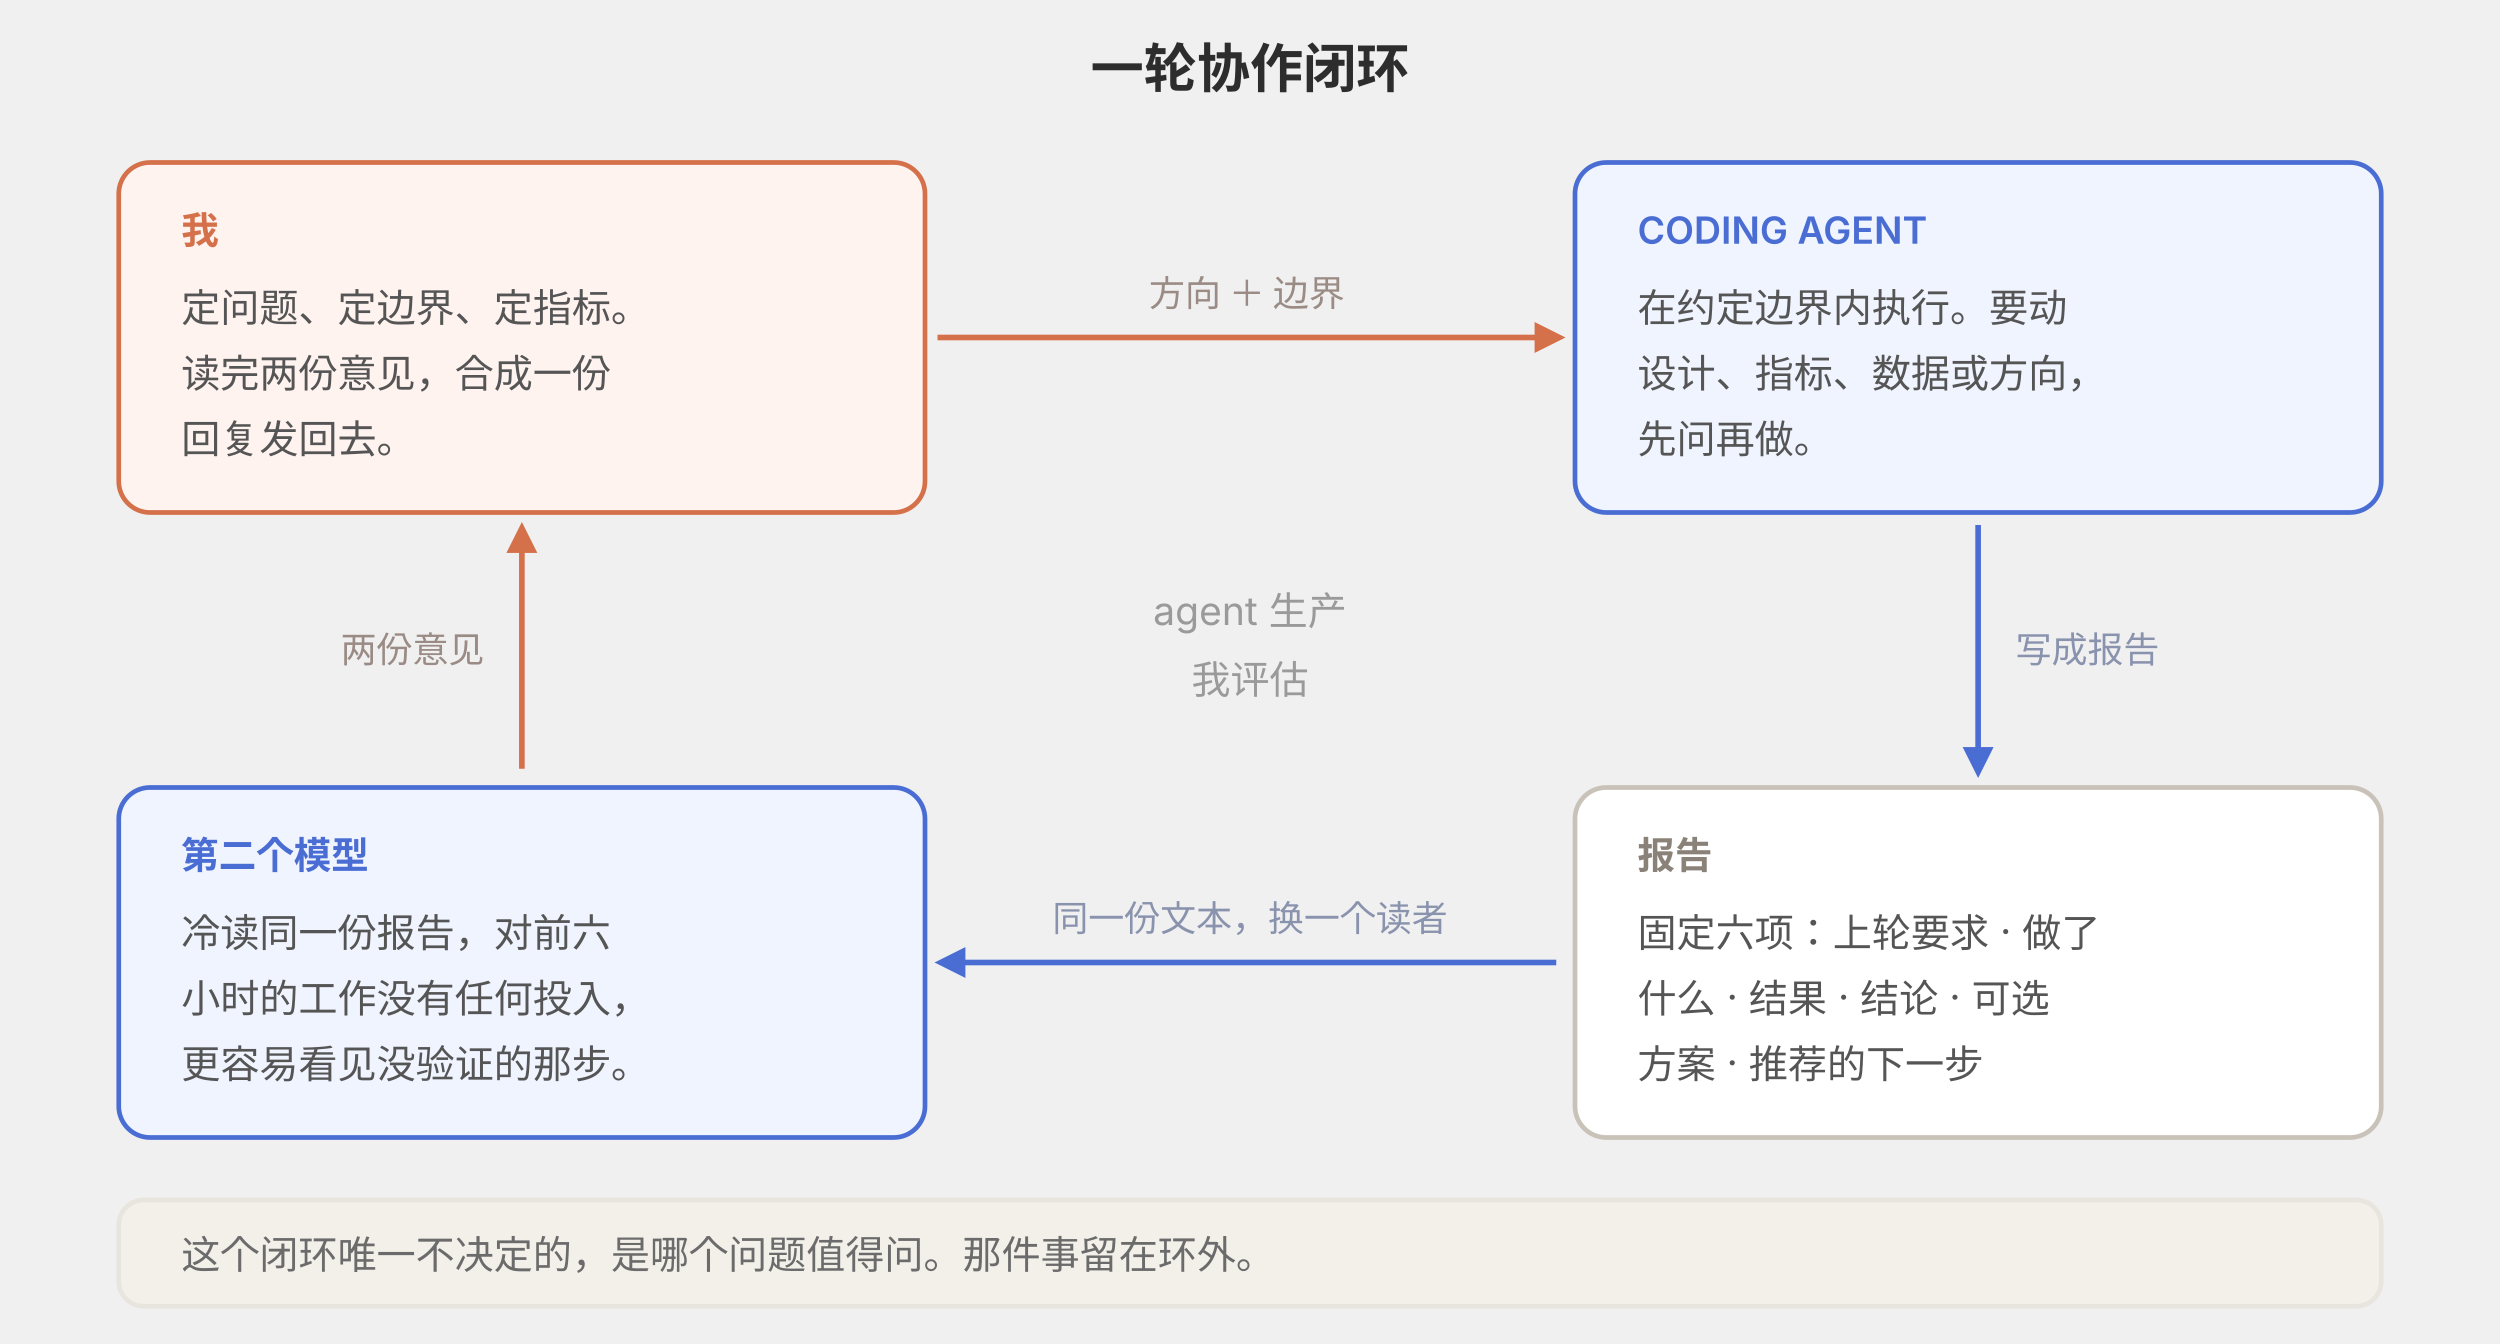
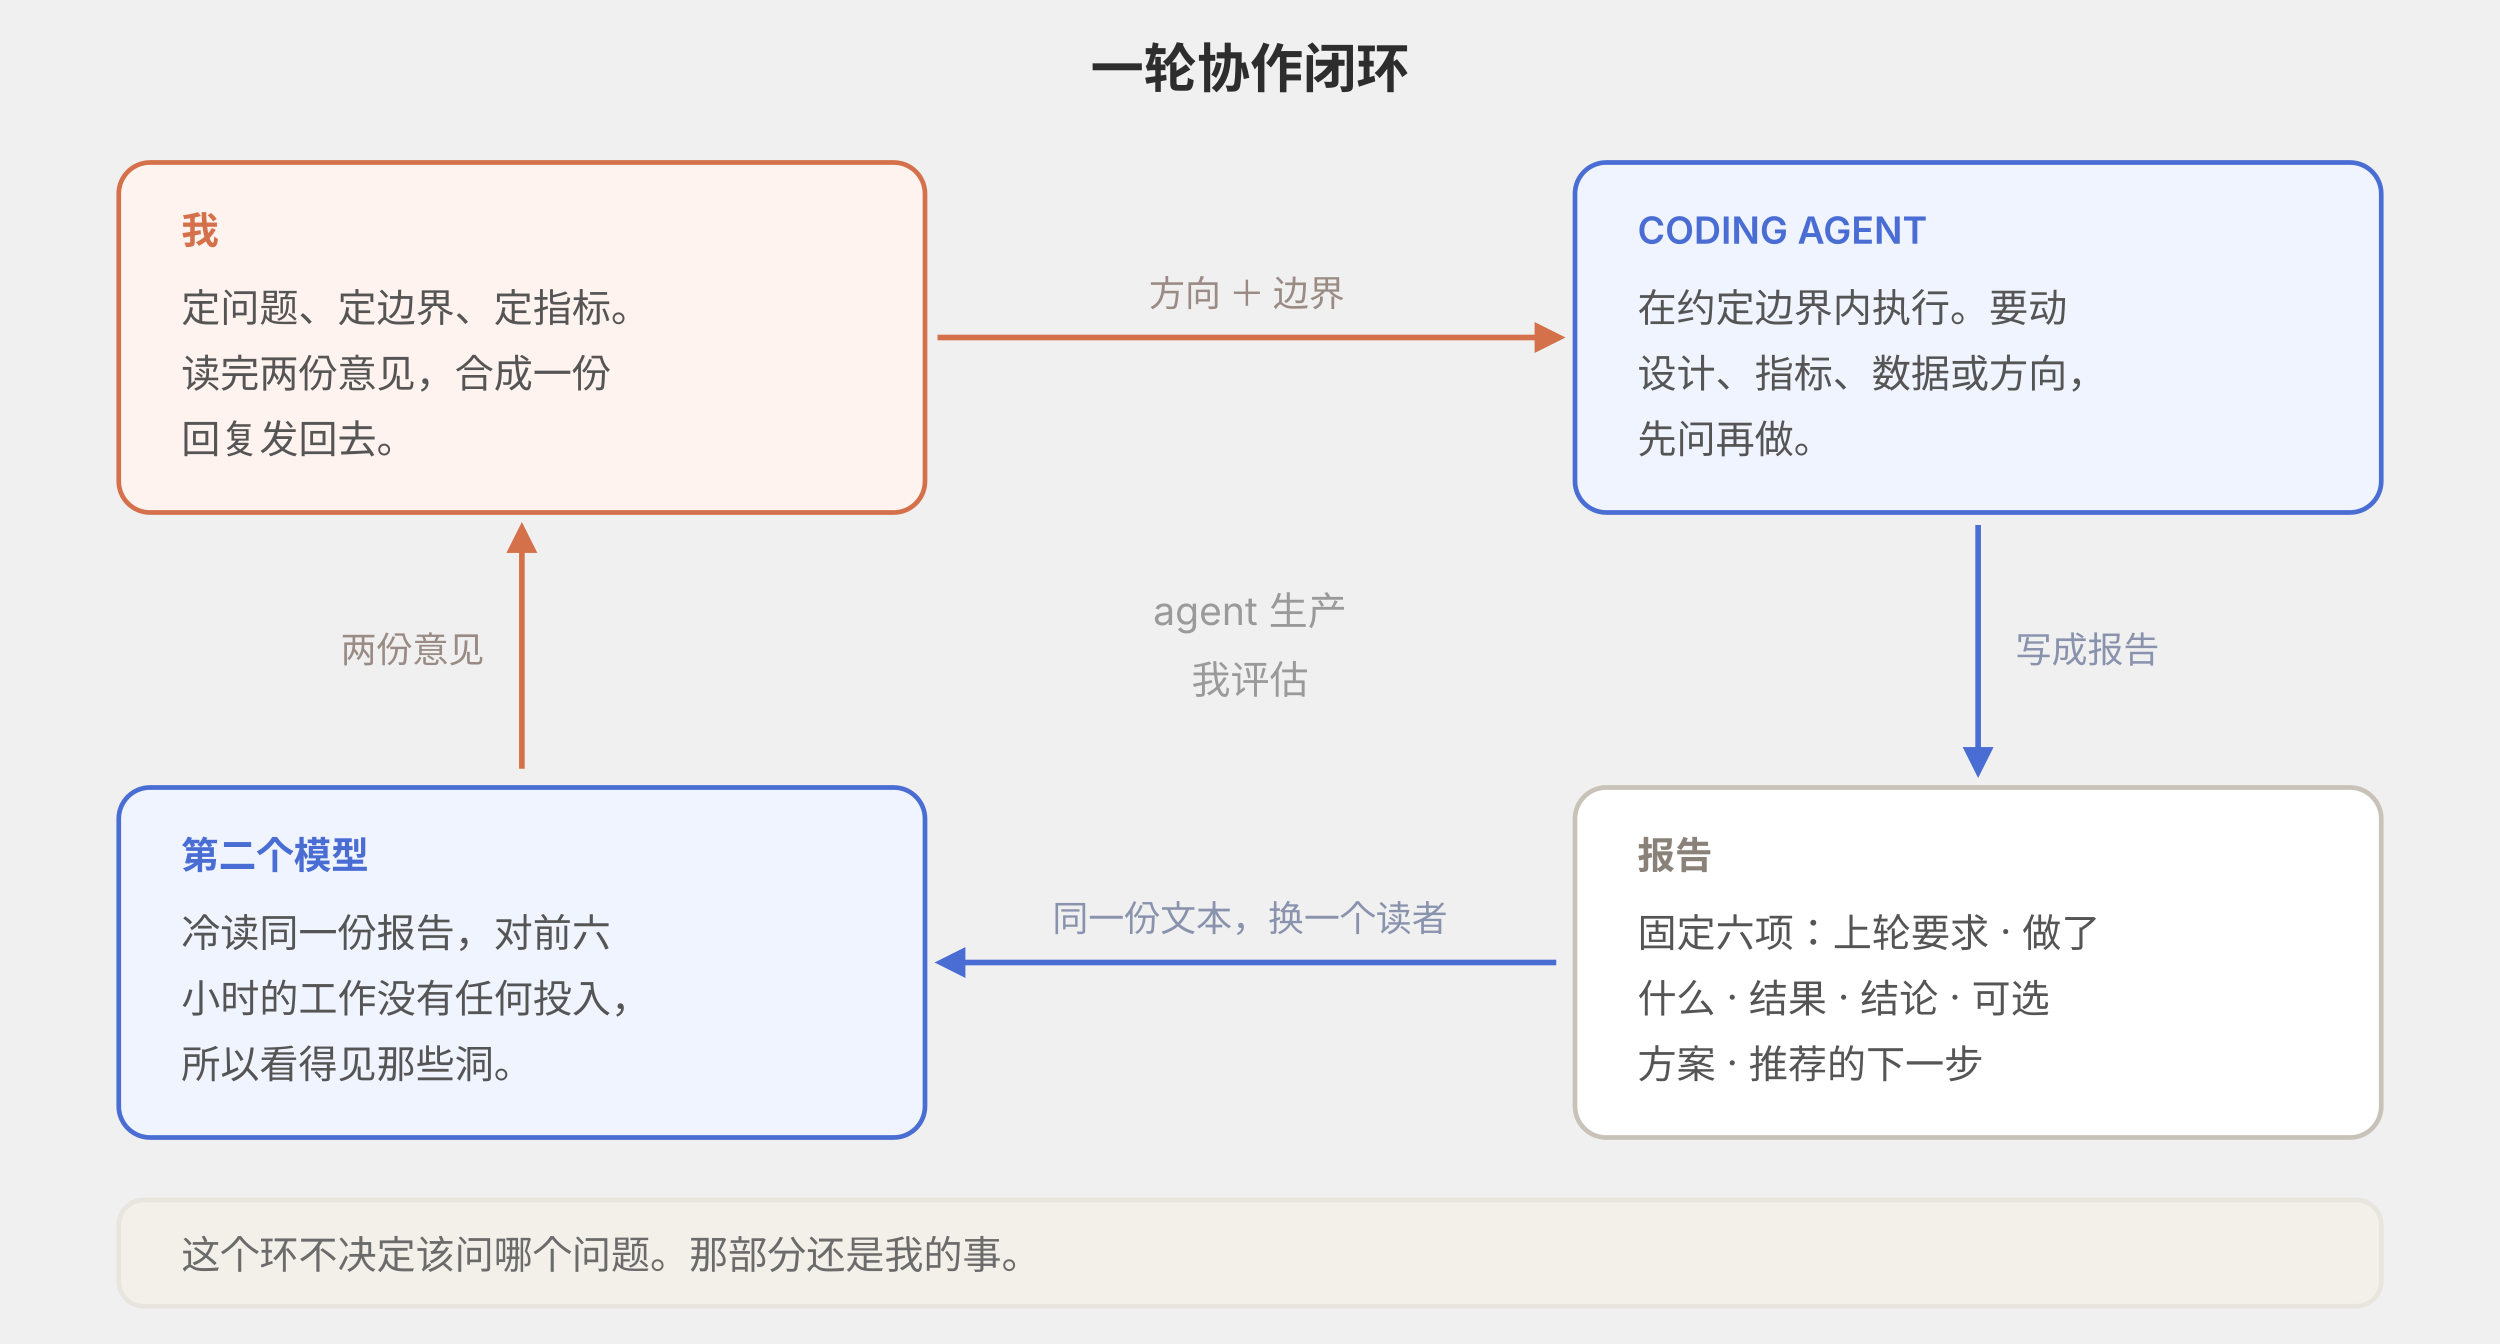
<svg xmlns="http://www.w3.org/2000/svg" viewBox="0 0 800 430" font-family="'PingFang SC','Microsoft YaHei','Noto Sans SC',Inter,sans-serif" role="img" aria-label="协作闭环的一轮：我定问题和边界，agent 在边界内执行，按固定格式写报告，第二个模型冷读这份报告，我读完两份意见再决定下一步">
  <defs>
    <marker id="alz-o" viewBox="0 0 10 10" refX="7" refY="5" markerWidth="5.5" markerHeight="5.5" orient="auto">
      <path d="M 0 0 L 10 5 L 0 10 z" fill="#D4704A" />
    </marker>
    <marker id="alz-b" viewBox="0 0 10 10" refX="7" refY="5" markerWidth="5.5" markerHeight="5.5" orient="auto">
      <path d="M 0 0 L 10 5 L 0 10 z" fill="#4A6DD4" />
    </marker>
  </defs>
  <text x="400" y="28" text-anchor="middle" font-size="17" font-weight="600" fill="#2D2D2D">一轮协作闭环</text>
  <rect x="38" y="52" width="258" height="112" rx="10" fill="#FFF3F0" stroke="#D4704A" stroke-width="1.5" />
  <text x="58" y="78" font-size="12" font-weight="600" fill="#D4704A">我</text>
  <text x="58" y="103" font-size="12.5" fill="#555">定问题、定边界、定指标。</text>
  <text x="58" y="124" font-size="12.5" fill="#555">读完两份意见，合成一份</text>
  <text x="58" y="145" font-size="12.5" fill="#555">回复发回去。</text>
  <rect x="504" y="52" width="258" height="112" rx="10" fill="#F0F4FF" stroke="#4A6DD4" stroke-width="1.5" />
  <text x="524" y="78" font-size="12" font-weight="600" fill="#4A6DD4">CODING AGENT</text>
  <text x="524" y="103" font-size="12.5" fill="#555">在约定边界内执行。要动</text>
  <text x="524" y="124" font-size="12.5" fill="#555">设计、指标、数据或方向，</text>
  <text x="524" y="145" font-size="12.5" fill="#555">先问再做。</text>
  <rect x="504" y="252" width="258" height="112" rx="10" fill="#FFFFFF" stroke="#C9C2B8" stroke-width="1.5" />
  <text x="524" y="278" font-size="12" font-weight="600" fill="#8A8178">报告</text>
  <text x="524" y="303" font-size="12.5" fill="#555">固定六项：上轮要求 · 做了</text>
  <text x="524" y="324" font-size="12.5" fill="#555">什么 · 结果 · 结论 · 可选</text>
  <text x="524" y="345" font-size="12.5" fill="#555">方案 · 推荐的下一步</text>
  <rect x="38" y="252" width="258" height="112" rx="10" fill="#F0F4FF" stroke="#4A6DD4" stroke-width="1.5" />
  <text x="58" y="278" font-size="12" font-weight="600" fill="#4A6DD4">第二个模型</text>
  <text x="58" y="303" font-size="12.5" fill="#555">冷读同一份报告，对前六</text>
  <text x="58" y="324" font-size="12.5" fill="#555">小时的工作没有任何投入，</text>
-   <text x="58" y="345" font-size="12.5" fill="#555">更容易看见没验证的那步。</text>
+   <text x="58" y="345" font-size="12.5" fill="#555">所以看得见那些洞。</text>
  <path d="M300 108 L498 108" stroke="#D4704A" stroke-width="1.8" marker-end="url(#alz-o)" />
  <text x="399" y="98" text-anchor="middle" font-size="11.5" fill="#9A8B85">方向 ＋ 边界</text>
  <path d="M633 168 L633 246" stroke="#4A6DD4" stroke-width="1.8" marker-end="url(#alz-b)" />
  <text x="645" y="212" font-size="11.5" fill="#8A93AD">写成报告</text>
  <path d="M498 308 L302 308" stroke="#4A6DD4" stroke-width="1.8" marker-end="url(#alz-b)" />
  <text x="400" y="298" text-anchor="middle" font-size="11.5" fill="#8A93AD">同一份文本，换一个读者</text>
  <path d="M167 246 L167 170" stroke="#D4704A" stroke-width="1.8" marker-end="url(#alz-o)" />
  <text x="155" y="212" text-anchor="end" font-size="11.5" fill="#9A8B85">两份意见</text>
  <text x="400" y="200" text-anchor="middle" font-size="12.5" fill="#9A9A9A">agent 生产</text>
  <text x="400" y="222" text-anchor="middle" font-size="12.5" fill="#9A9A9A">我评估</text>
  <rect x="38" y="384" width="724" height="34" rx="8" fill="#F3F0EA" stroke="#E8E4DE" stroke-width="1.5" />
-   <text x="58" y="406" font-size="12.5" fill="#6B6B6B">这个闭环唯一不决定的，是哪个问题值得问。那件事留在环外。</text>
+   <text x="58" y="406" font-size="12.5" fill="#6B6B6B">这个环不决定该问哪个问题。那部分还是我的事。</text>
</svg>
